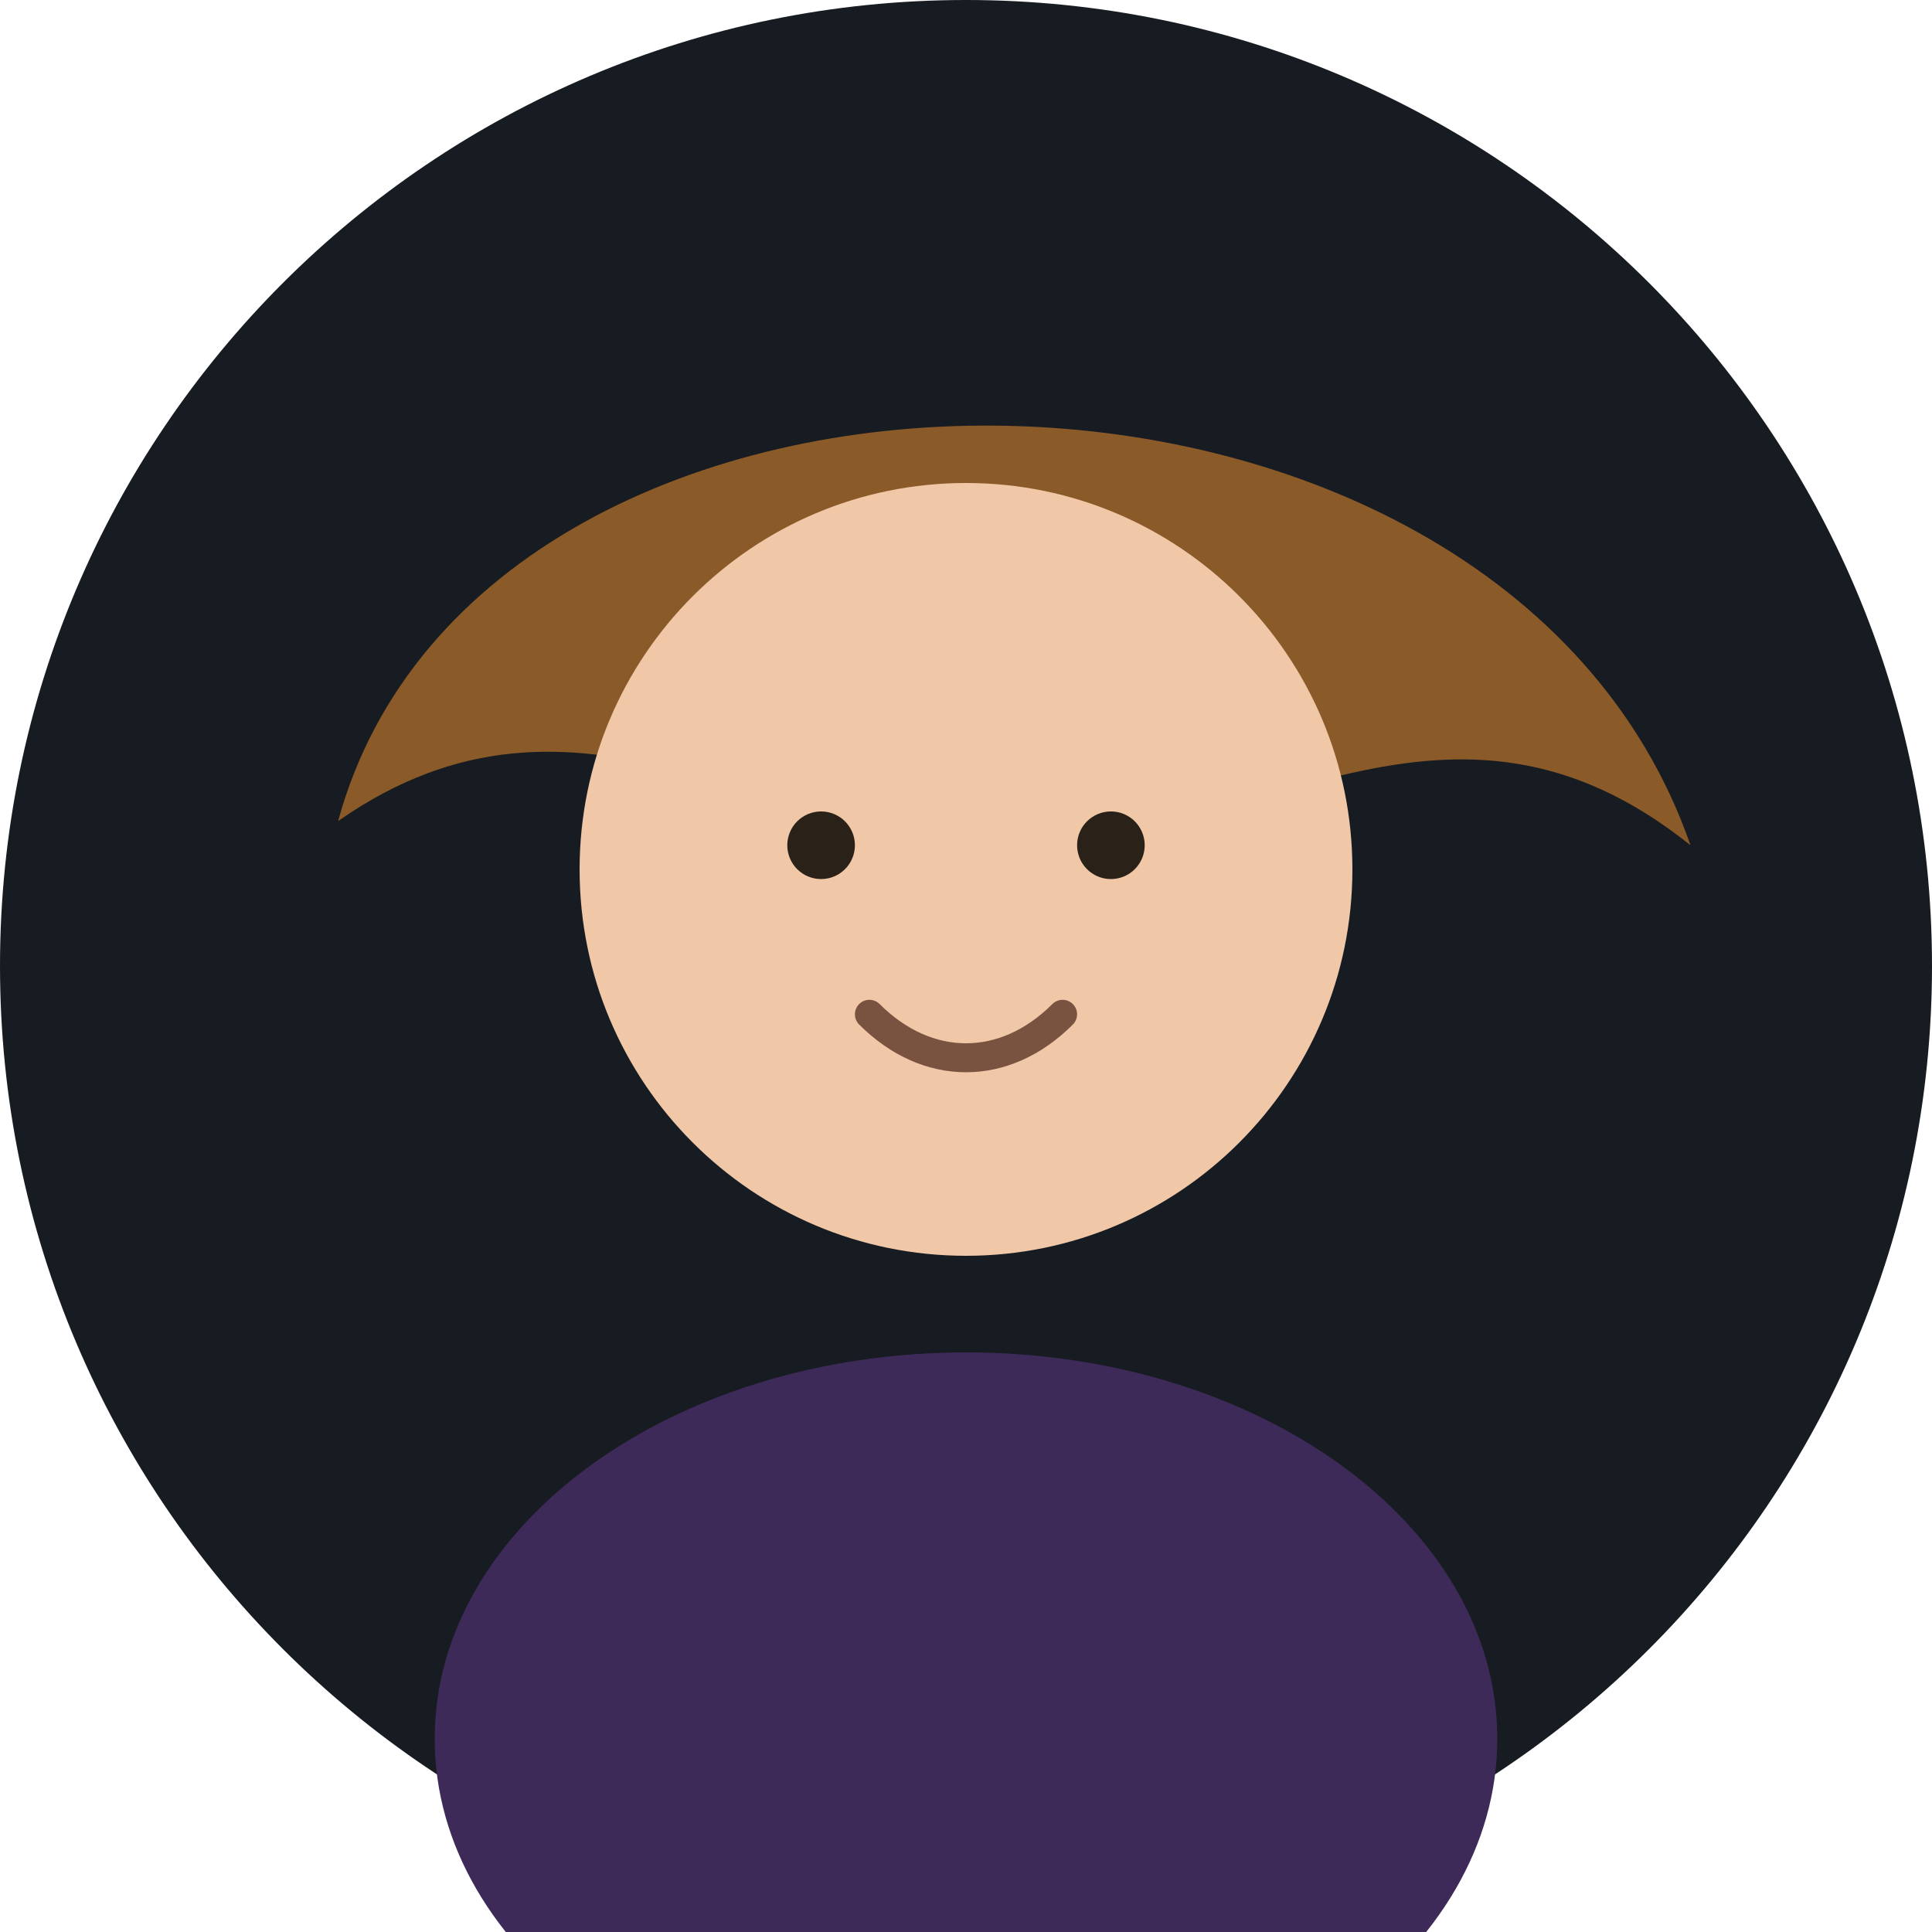
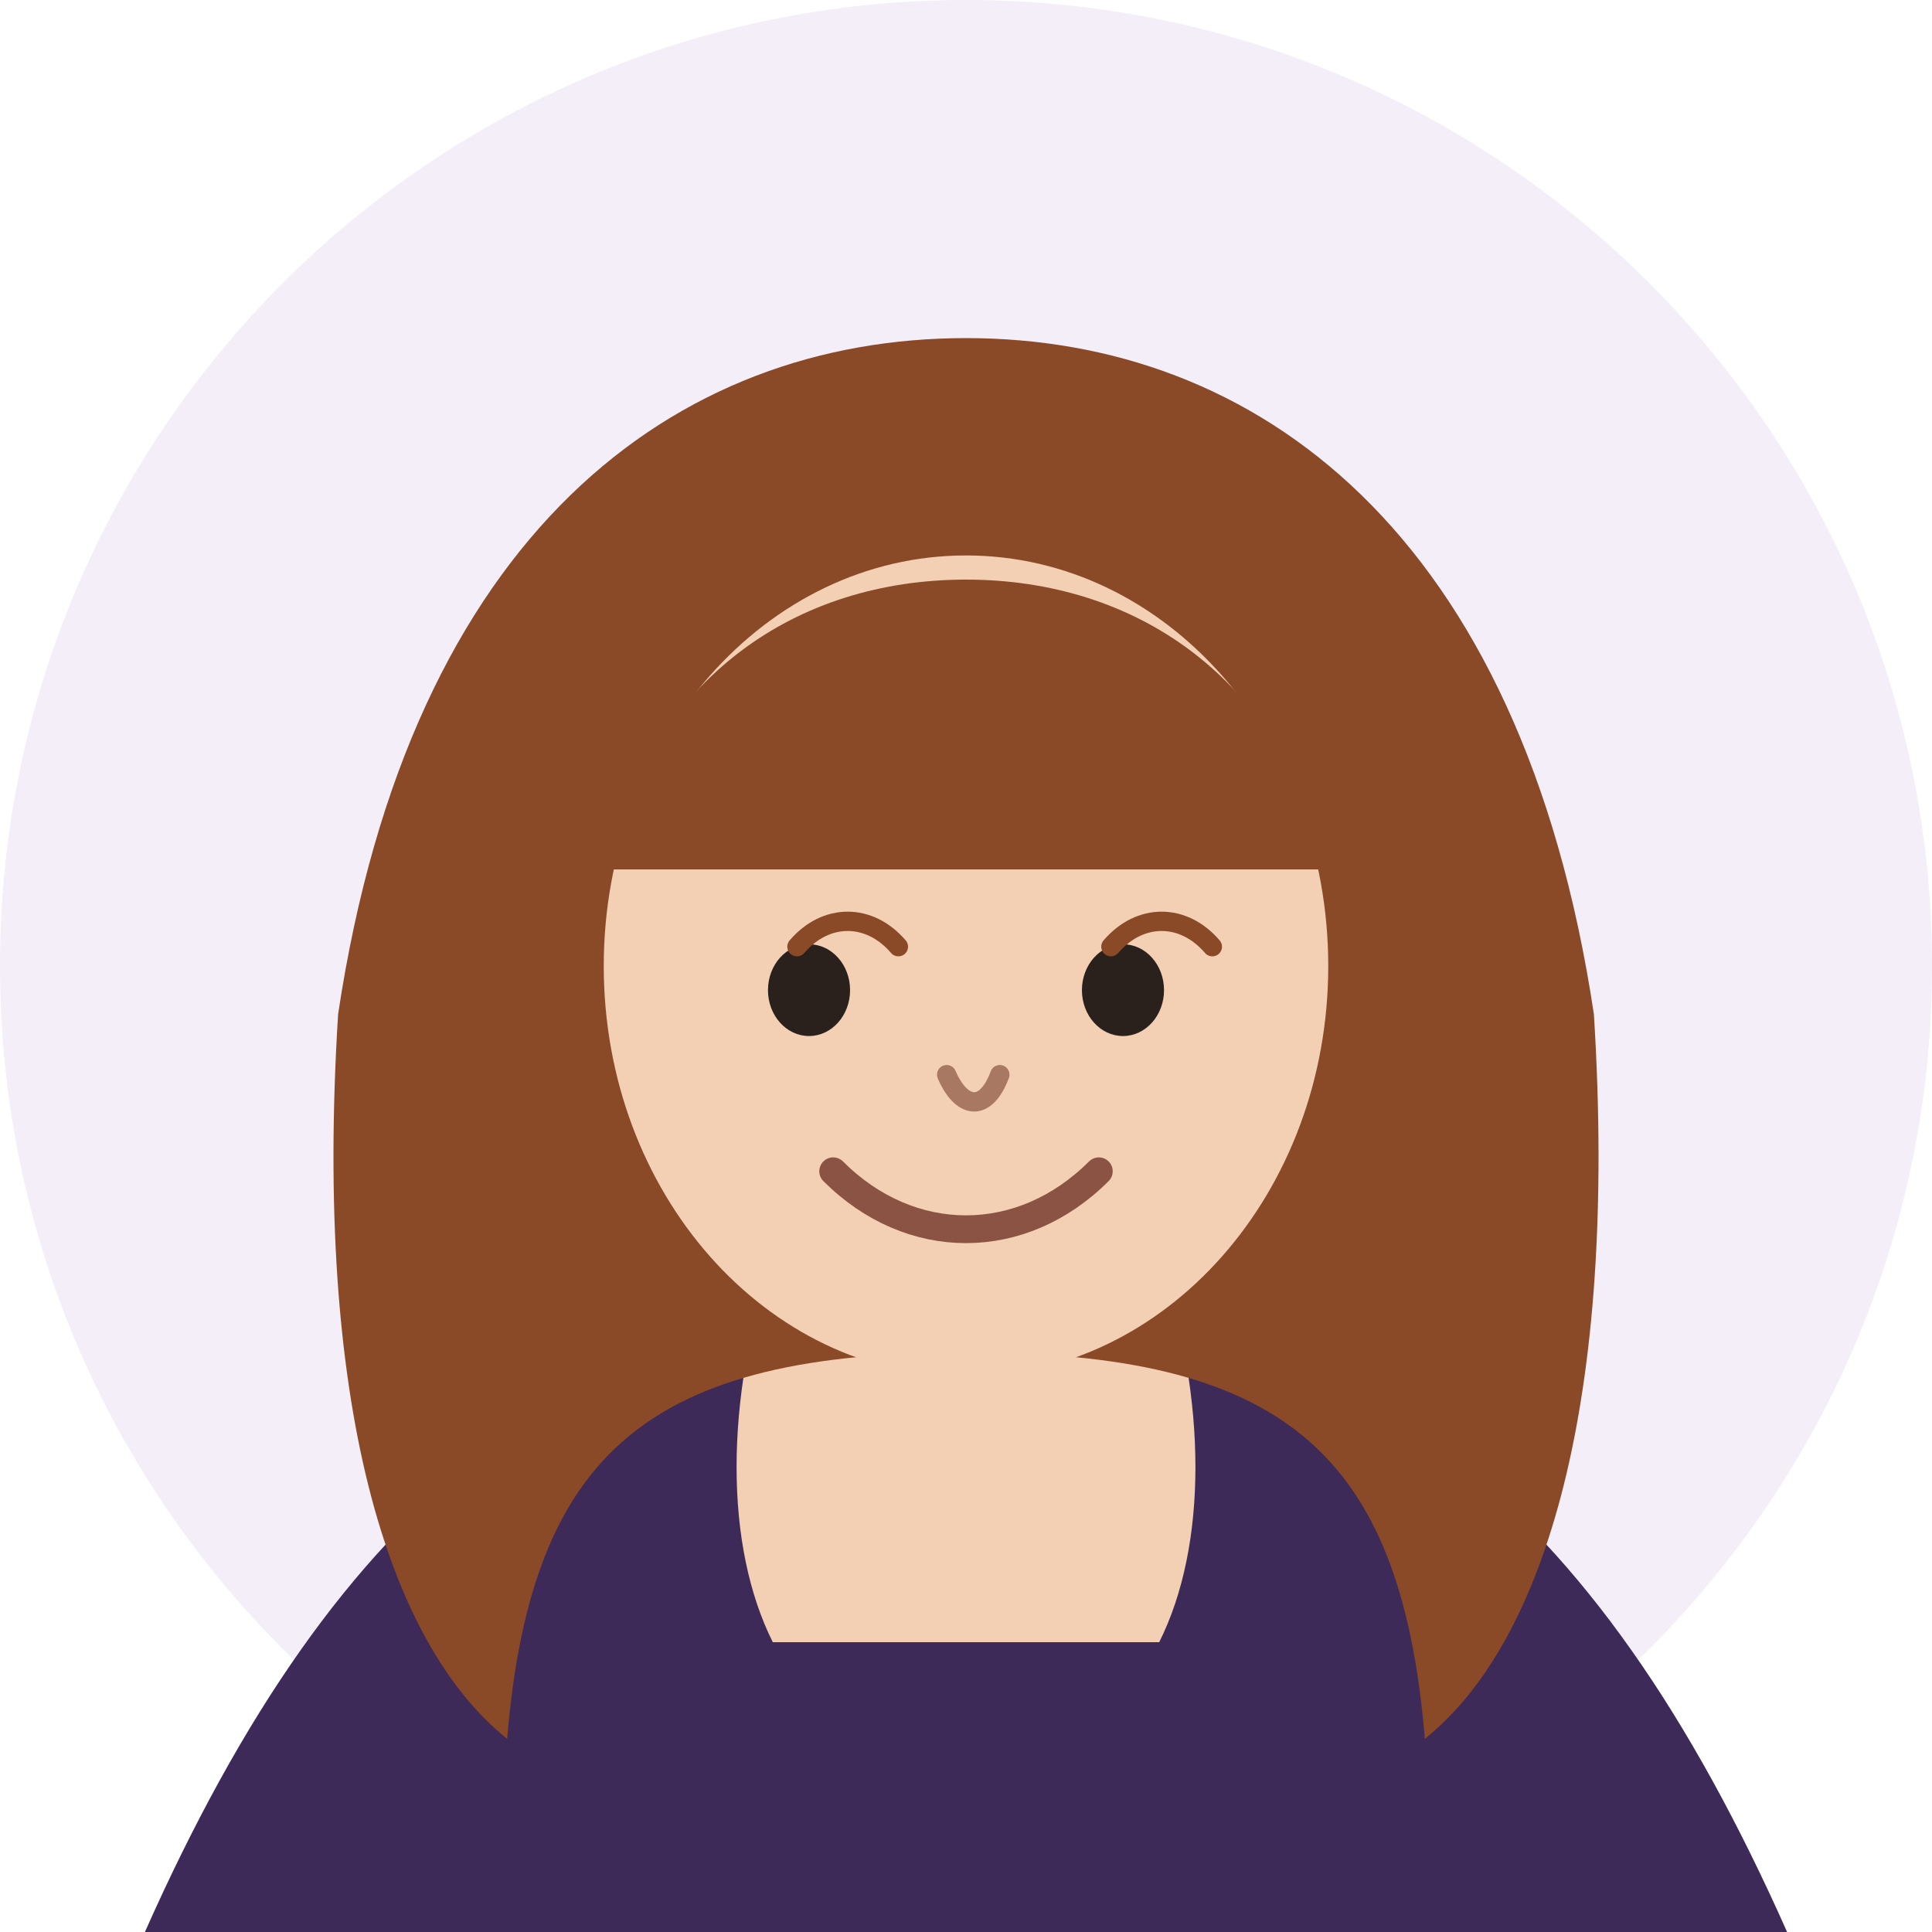
<svg xmlns="http://www.w3.org/2000/svg" viewBox="0 0 80 80">
-   <rect width="80" height="80" rx="40" fill="#171b22" />
-   <path d="M14 34c6-22 48-22 56 1-10-8-18 0-28 0s-18-8-28-1z" fill="#8a5a28" />
-   <circle cx="40" cy="36" r="16" fill="#f0c8a8" />
-   <ellipse cx="40" cy="72" rx="22" ry="16" fill="#3d2a58" />
-   <circle cx="34" cy="35" r="1.4" fill="#2a2118" />
-   <circle cx="46" cy="35" r="1.4" fill="#2a2118" />
-   <path d="M36 42c2.4 2.4 5.6 2.4 8 0" fill="none" stroke="#7a5340" stroke-width="1.2" stroke-linecap="round" />
+   <circle cx="40" cy="40" r="40" fill="#f4eef8" />
+   <path d="M6 80c8-18 18-26 34-26s26 8 34 26" fill="#3d2a58" />
+   <path d="M32 52h16c2 6 2 12 0 16H32c-2-4-2-10 0-16z" fill="#f3d0b4" />
+   <path d="M14 42c3-20 14-28 26-28s23 8 26 28c1 16-2 26-7 30-1-12-6-16-19-16s-18 4-19 16c-5-4-8-14-7-30z" fill="#8a4a28" />
+   <path d="M22 30c5 7 12 9 18 9s13-2 18-9c-5 3-10 4-18 4s-13-1-18-4z" fill="#8a4a28" />
+   <ellipse cx="40" cy="40" rx="15" ry="17" fill="#f3d0b4" />
+   <path d="M25 36c2-8 8-12 15-12s13 4 15 12" fill="#8a4a28" />
+   <ellipse cx="33.5" cy="41" rx="1.7" ry="1.9" fill="#2a211c" />
+   <ellipse cx="46.5" cy="41" rx="1.7" ry="1.9" fill="#2a211c" />
+   <path d="M33 39.2c1.2-1.4 3-1.4 4.2 0" fill="none" stroke="#8a4a28" stroke-width="0.8" stroke-linecap="round" />
+   <path d="M46 39.2c1.2-1.4 3-1.4 4.2 0" fill="none" stroke="#8a4a28" stroke-width="0.8" stroke-linecap="round" />
+   <path d="M39.2 44.5c.6 1.4 1.6 1.6 2.2 0" fill="none" stroke="#a87862" stroke-width="0.8" stroke-linecap="round" />
+   <path d="M34.5 48.5c3.2 3.2 7.8 3.2 11 0" fill="none" stroke="#8a5344" stroke-width="1.15" stroke-linecap="round" />
</svg>
